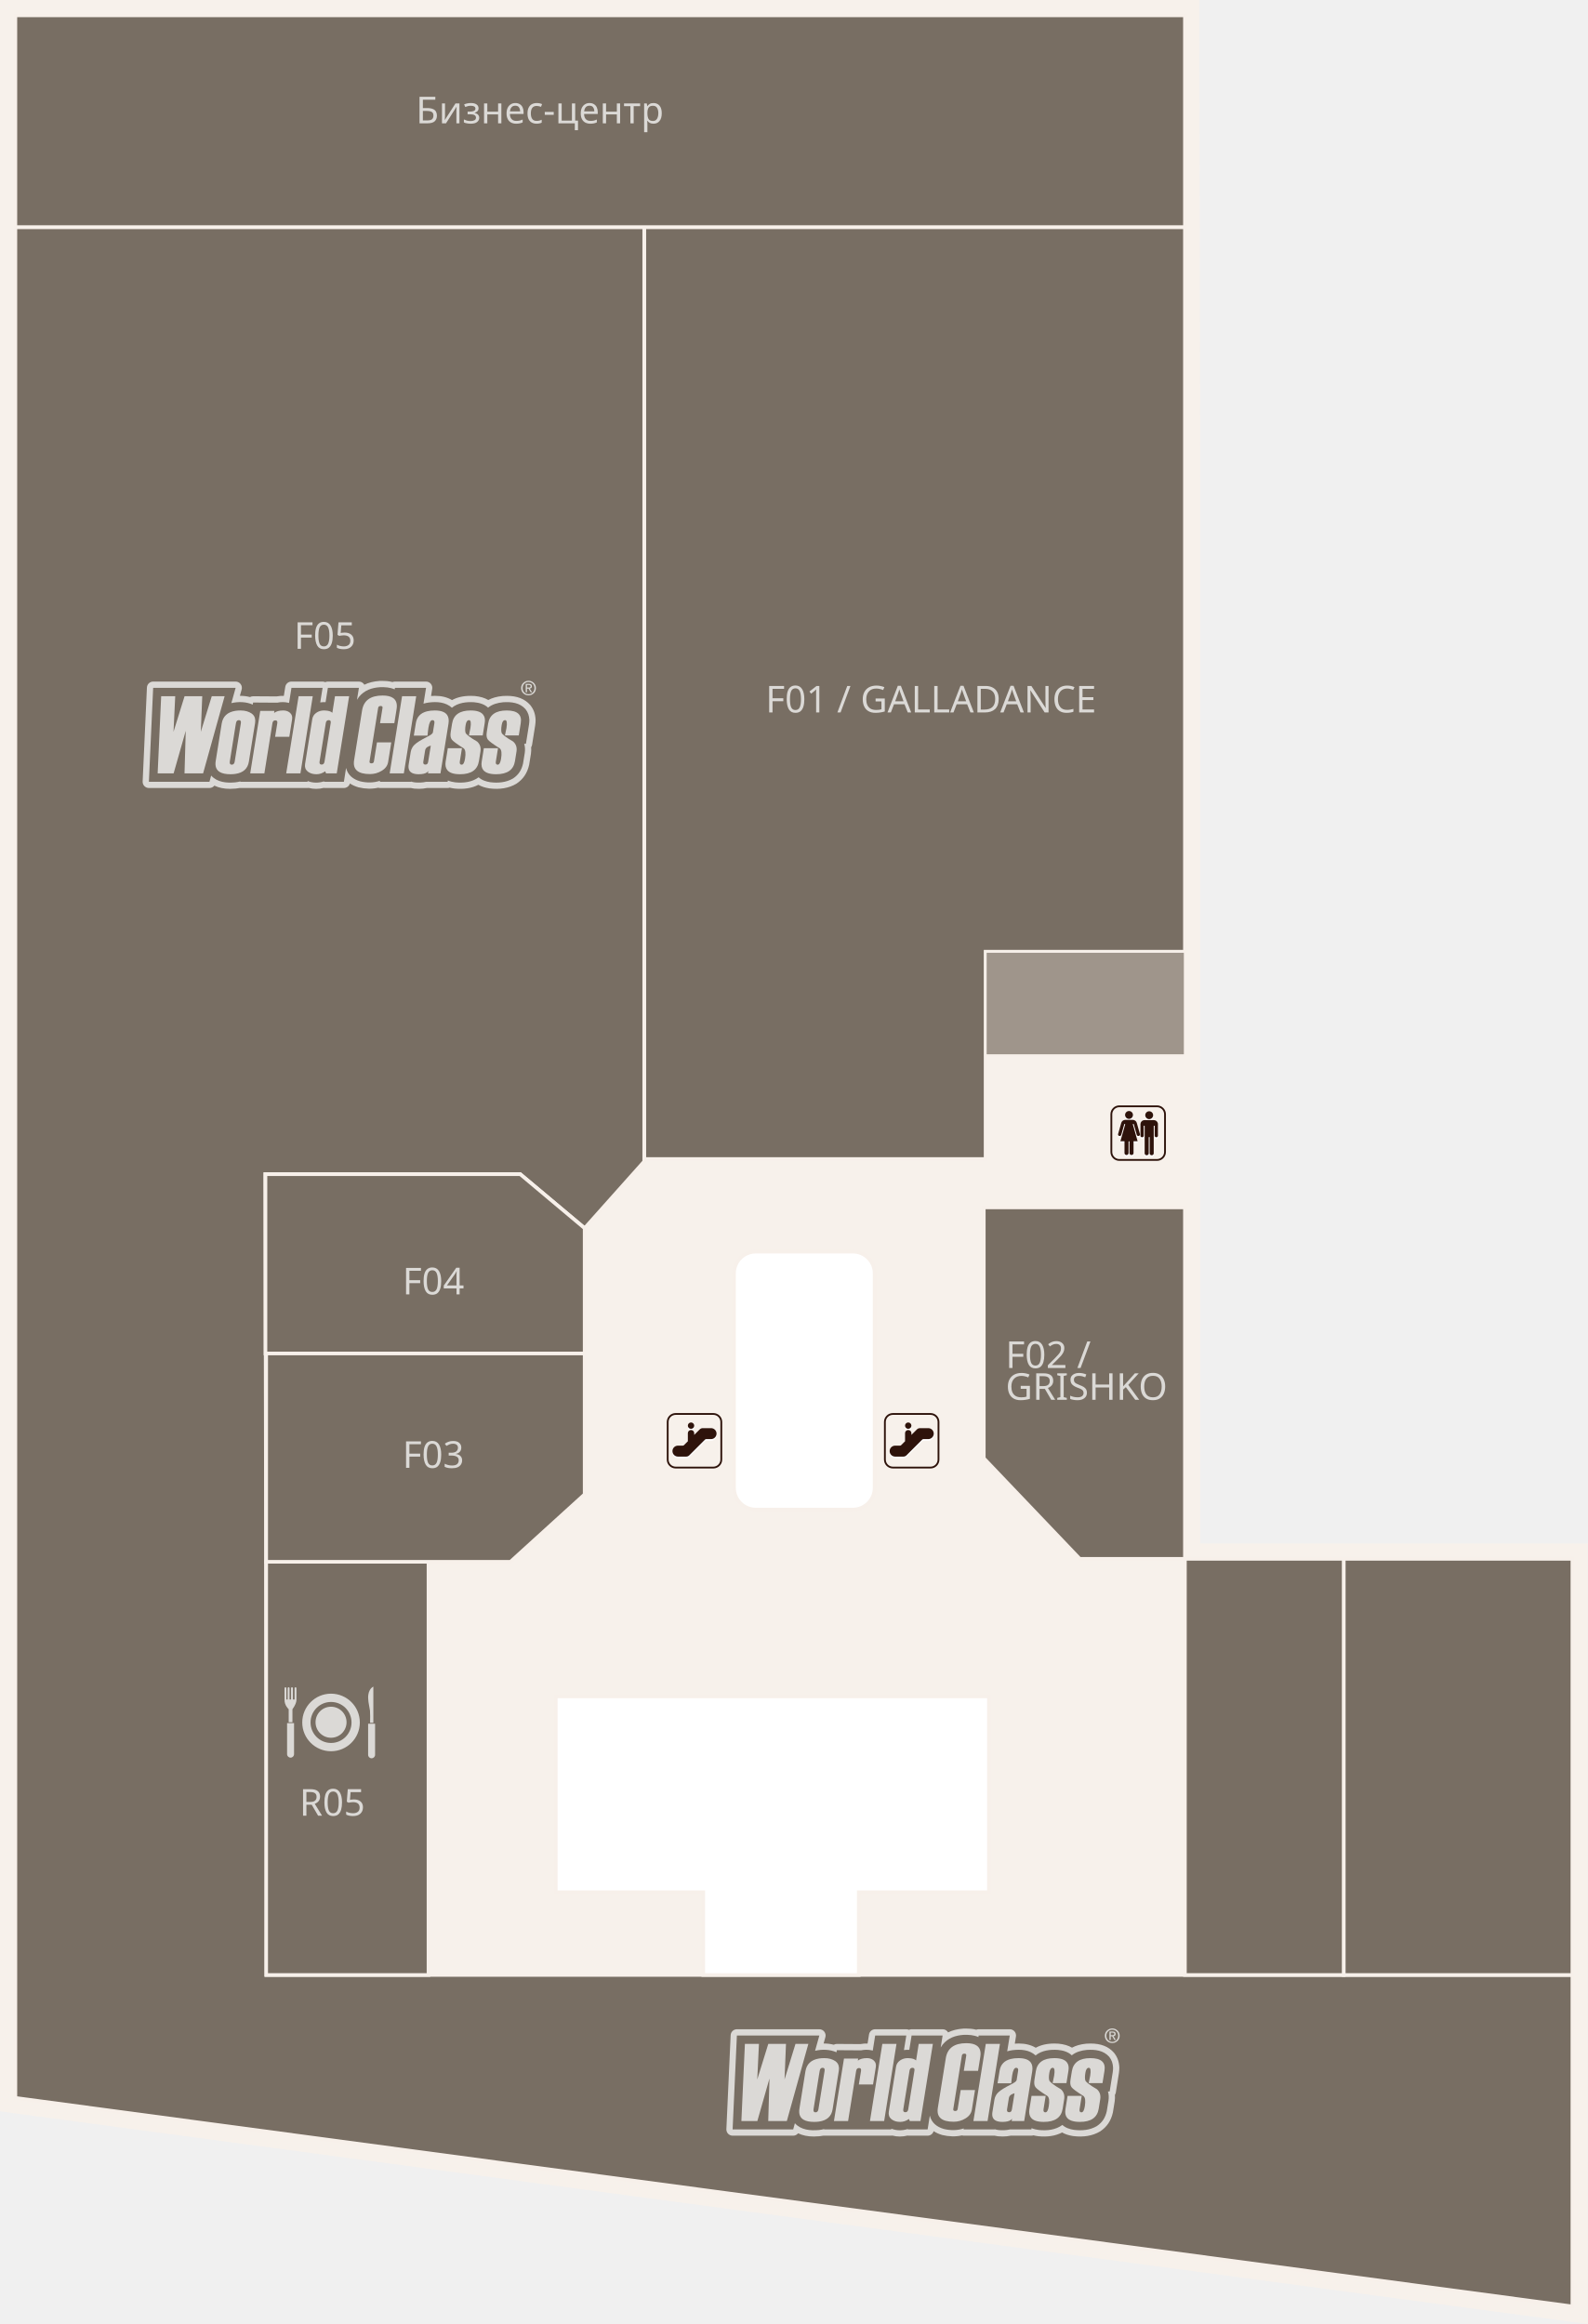
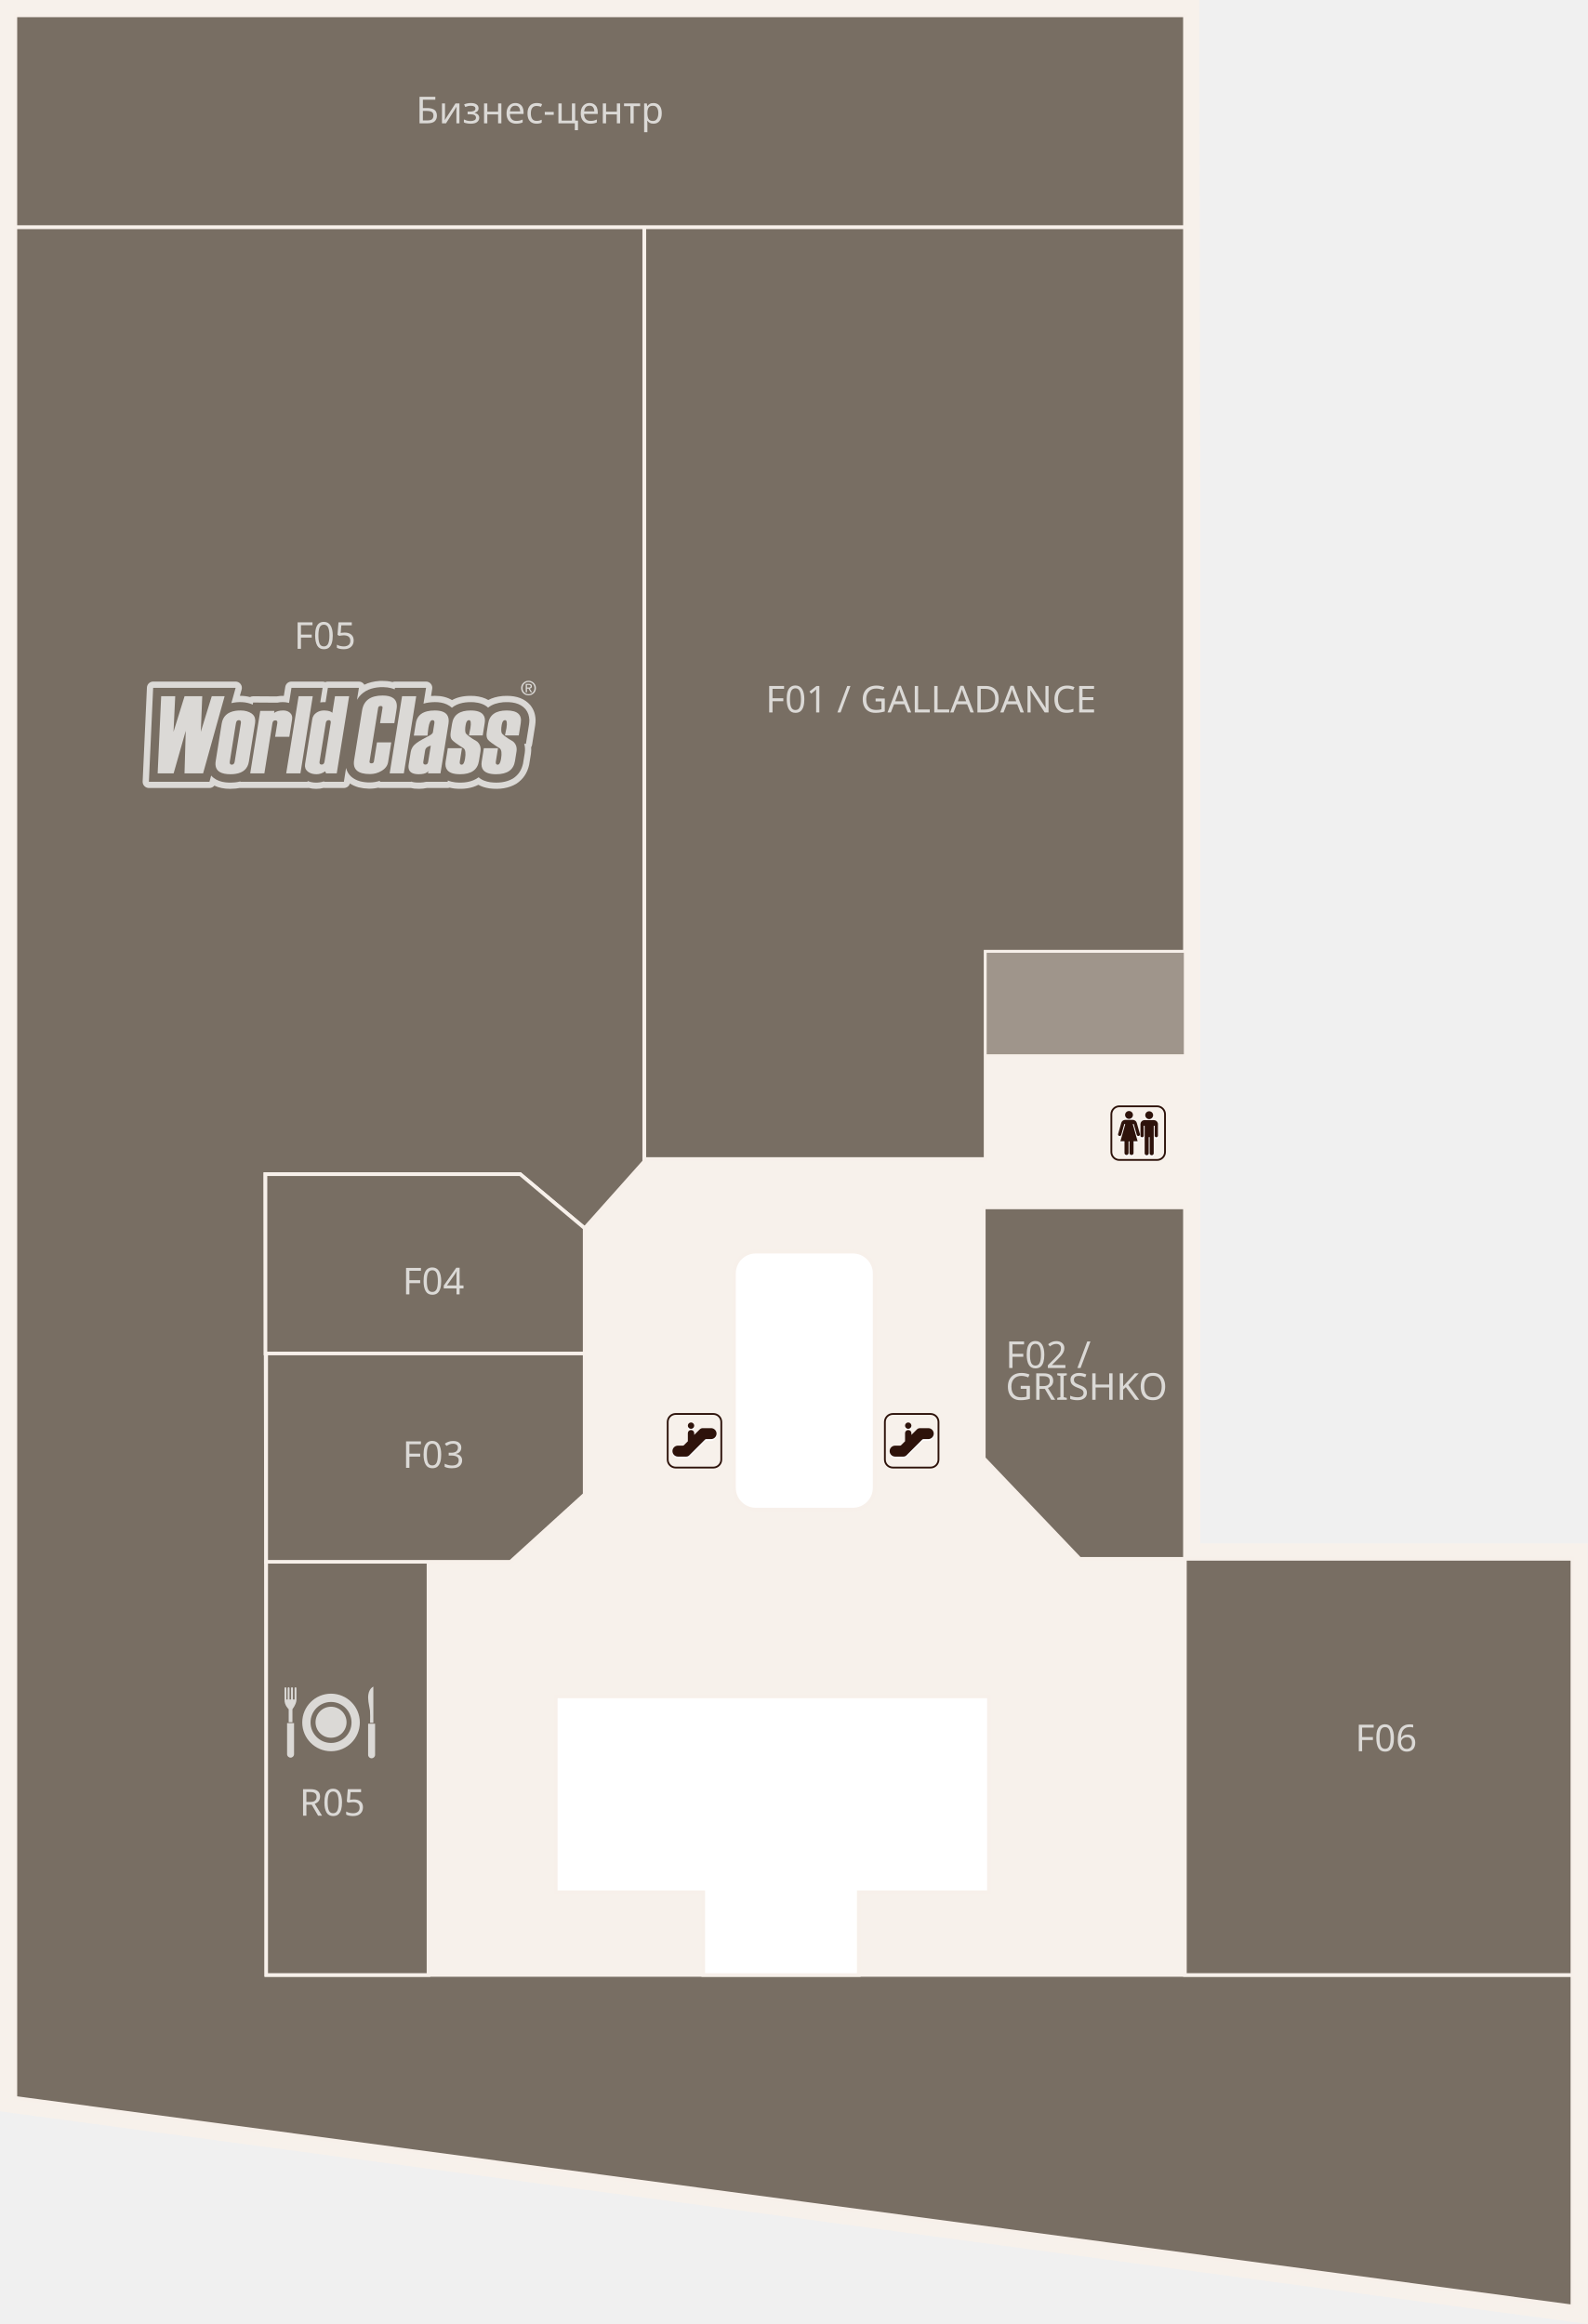
<svg xmlns="http://www.w3.org/2000/svg" xmlns:xlink="http://www.w3.org/1999/xlink" version="1.1" id="Слой_1" x="0px" y="0px" width="326.642px" height="478.176px" viewBox="0 0 326.642 478.176" enable-background="new 0 0 326.642 478.176" xml:space="preserve">
  <symbol id="Новый_символ_15" viewBox="-15.315 -15.314 30.629 30.628">
    <g>
      <path fill="#FFFFFF" d="M10.333,5.507c-0.424,0.461-1.047,0.75-1.741,0.75H3.562c-0.695,0-1.319-0.289-1.741-0.75    C1.466,5.126,1.25,4.612,1.25,4.089V-2.36c0-0.471,0.407-0.854,0.904-0.854c0.476,0,0.903,0.364,0.903,0.854v5.305    c0,0.135,0.116,0.244,0.259,0.244c0.137,0,0.259-0.103,0.259-0.244v-15.031c0-0.586,0.504-1.063,1.121-1.063    c0.591,0,1.123,0.453,1.123,1.063v8.78c0,0.135,0.116,0.245,0.258,0.245c0.143,0,0.259-0.11,0.259-0.245v-8.78    c0-0.609,0.53-1.063,1.122-1.063c0.617,0,1.122,0.476,1.122,1.063V2.944c0,0.141,0.123,0.244,0.259,0.244    c0.143,0,0.257-0.109,0.257-0.244V-2.36c0-0.49,0.428-0.854,0.905-0.854c0.496,0,0.903,0.384,0.903,0.854v6.449    C10.904,4.612,10.687,5.126,10.333,5.507z M6.077,6.802c1.201,0,2.174,0.973,2.174,2.174c0,1.2-0.974,2.173-2.174,2.173    s-2.173-0.973-2.173-2.173C3.903,7.774,4.876,6.802,6.077,6.802z" />
      <path fill="#2E130B" d="M10.333,6.429C9.91,6.888,9.287,7.177,8.593,7.177H3.562c-0.695,0-1.319-0.289-1.741-0.748    C1.466,6.046,1.25,5.533,1.25,5.01v-6.45c0-0.469,0.407-0.854,0.904-0.854c0.476,0,0.903,0.364,0.903,0.854v5.306    c0,0.136,0.116,0.244,0.259,0.244c0.137,0,0.259-0.103,0.259-0.244v-15.032c0-0.584,0.504-1.063,1.121-1.063    c0.591,0,1.123,0.453,1.123,1.063v8.781c0,0.135,0.116,0.244,0.258,0.244c0.143,0,0.259-0.109,0.259-0.244v-8.781    c0-0.609,0.53-1.063,1.122-1.063c0.617,0,1.122,0.478,1.122,1.063V3.865c0,0.142,0.123,0.244,0.259,0.244    c0.143,0,0.257-0.108,0.257-0.244V-1.44c0-0.49,0.428-0.854,0.905-0.854c0.496,0,0.903,0.386,0.903,0.854v6.45    C10.904,5.533,10.687,6.046,10.333,6.429z M6.077,7.723c1.201,0,2.174,0.974,2.174,2.173c0,1.201-0.974,2.174-2.174,2.174    s-2.173-0.973-2.173-2.174C3.903,8.696,4.876,7.723,6.077,7.723z" />
    </g>
    <path fill="none" stroke="#2E130B" stroke-miterlimit="10" d="M10.413,14.814h-20.827c-2.421,0-4.401-1.981-4.401-4.4v-20.827   c0-2.421,1.981-4.4,4.401-4.4h20.827c2.421,0,4.401,1.979,4.401,4.4v20.827C14.814,12.833,12.834,14.814,10.413,14.814z" />
    <g>
      <g>
        <path fill="#FFFFFF" d="M0.969-1.443c-0.587,2.07-1.18,4.14-1.759,6.213c-0.276,0.973-1.205,1.615-2.222,1.62h-4.104     c-1.016-0.005-1.945-0.647-2.221-1.62c-0.58-2.073-1.173-4.142-1.759-6.213c-0.129-0.454,0.159-0.924,0.639-1.047     c0.461-0.116,0.972,0.133,1.105,0.603l1.664,5.876c0.038,0.131,0.18,0.208,0.318,0.172c0.131-0.032,0.221-0.164,0.182-0.299     l-2.624-9.268h2.245v-6.549c0-0.584,0.505-1.063,1.123-1.063c0.59,0,1.122,0.455,1.122,1.063v6.305     c0,0.135,0.116,0.244,0.259,0.244c0.142,0,0.259-0.109,0.259-0.244v-6.305c0-0.607,0.53-1.063,1.122-1.063     c0.617,0,1.121,0.479,1.121,1.063v6.549h2.247l-2.625,9.268C-2.978,3.996-2.889,4.128-2.757,4.16     c0.138,0.036,0.28-0.041,0.317-0.172l1.664-5.876c0.133-0.47,0.645-0.719,1.105-0.603C0.81-2.367,1.098-1.898,0.969-1.443z      M-5.063,6.935c1.2,0,2.174,0.973,2.174,2.175c0,1.199-0.974,2.172-2.174,2.172s-2.174-0.973-2.174-2.172     C-7.236,7.907-6.263,6.935-5.063,6.935z" />
        <path fill="#2E130B" d="M0.969-0.522c-0.587,2.071-1.18,4.14-1.759,6.212c-0.276,0.974-1.205,1.616-2.222,1.62h-4.104     c-1.016-0.004-1.945-0.647-2.221-1.62c-0.58-2.072-1.173-4.141-1.759-6.212c-0.129-0.454,0.159-0.925,0.639-1.047     c0.461-0.116,0.972,0.134,1.105,0.602l1.664,5.876c0.038,0.131,0.18,0.209,0.318,0.174c0.131-0.033,0.221-0.165,0.182-0.299     l-2.624-9.269h2.245v-6.548c0-0.586,0.505-1.063,1.123-1.063c0.59,0,1.122,0.454,1.122,1.063v6.304     c0,0.136,0.116,0.244,0.259,0.244c0.142,0,0.259-0.108,0.259-0.244v-6.304c0-0.609,0.53-1.063,1.122-1.063     c0.617,0,1.121,0.478,1.121,1.063v6.548h2.247l-2.625,9.269c-0.039,0.134,0.051,0.266,0.183,0.299     c0.138,0.035,0.28-0.043,0.317-0.174l1.664-5.876c0.133-0.468,0.645-0.718,1.105-0.602C0.81-1.447,1.098-0.977,0.969-0.522z      M-5.063,7.856c1.2,0,2.174,0.973,2.174,2.173c0,1.201-0.974,2.175-2.174,2.175s-2.174-0.974-2.174-2.175     C-7.236,8.828-6.263,7.856-5.063,7.856z" />
      </g>
    </g>
  </symbol>
  <symbol id="Новый_символ_2" viewBox="-15.314 -15.314 30.629 30.628">
    <g>
      <path fill="#FFFFFF" d="M-1.917,5.669c0.972,0,1.759,0.788,1.759,1.76c0,0.973-0.787,1.759-1.759,1.759    c-0.971,0-1.758-0.787-1.758-1.759C-3.675,6.457-2.888,5.669-1.917,5.669z M9.16,6.05H4.546C3.9,6.044,3.315,5.78,2.89,5.359    l-3.047-3.047v0.95c0,0.968-0.791,1.759-1.759,1.759c-0.968,0-1.758-0.791-1.758-1.759v-4.468l-2.167-2.168    C-5.997-3.526-6.21-3.62-6.446-3.62h-2.712c-1.665,0-3.027-1.364-3.027-3.028c0-1.666,1.362-3.028,3.027-3.028h4.611    c0.648,0.007,1.232,0.27,1.657,0.691l8.733,8.733C5.998-0.1,6.212-0.004,6.447-0.004H9.16c1.663,0,3.027,1.363,3.027,3.027    C12.187,4.688,10.823,6.05,9.16,6.05z" />
      <path fill="#2E130B" d="M-1.917,6.591c0.972,0,1.759,0.787,1.759,1.759c0,0.971-0.787,1.758-1.759,1.758    c-0.971,0-1.758-0.787-1.758-1.758C-3.675,7.378-2.888,6.591-1.917,6.591z M9.16,6.972H4.546C3.9,6.965,3.315,6.702,2.89,6.279    l-3.047-3.047v0.951c0,0.968-0.791,1.76-1.759,1.76c-0.968,0-1.758-0.792-1.758-1.76v-4.469l-2.167-2.167    C-5.997-2.606-6.21-2.699-6.446-2.699h-2.712c-1.665,0-3.027-1.363-3.027-3.029c0-1.666,1.362-3.027,3.027-3.027h4.611    c0.648,0.006,1.232,0.27,1.657,0.691l8.733,8.732c0.155,0.152,0.369,0.246,0.604,0.246H9.16c1.663,0,3.027,1.364,3.027,3.028    C12.187,5.608,10.823,6.972,9.16,6.972z" />
    </g>
    <path fill="none" stroke="#2E130B" stroke-miterlimit="10" d="M10.414,14.814h-20.827c-2.421,0-4.401-1.981-4.401-4.4v-20.827   c0-2.421,1.981-4.401,4.401-4.401h20.827c2.421,0,4.401,1.98,4.401,4.401v20.827C14.815,12.834,12.835,14.814,10.414,14.814z" />
  </symbol>
  <g>
    <polygon fill="#F7F1EB" stroke="#F7F1EB" stroke-width="6.328" stroke-miterlimit="10" points="243.571,3.164 3.164,3.164    3.164,431.656 323.479,474.56 323.479,320.738 243.767,320.738 243.767,101.639  " />
    <polygon role="room" data-num="F01" fill="#786E63" stroke="#F7F0EA" stroke-width="0.744" stroke-miterlimit="10" points="243.767,46.726 132.533,46.726    132.533,238.474 202.758,238.474 202.758,195.815 243.767,195.815  " />
    <polygon role="room" data-num="F02" fill="#786E63" stroke="#F7F0EA" stroke-width="0.744" stroke-miterlimit="10" points="243.767,320.738 222.129,320.738    202.388,300.046 202.388,248.438 243.767,248.438  " />
    <g>
      <use xlink:href="#Новый_символ_2" width="30.629" height="30.628" x="-15.314" y="-15.314" transform="matrix(0.3722 0 0 -0.3722 187.5571 296.4441)" overflow="visible" />
      <use xlink:href="#Новый_символ_2" width="30.629" height="30.628" x="-15.314" y="-15.314" transform="matrix(0.3722 0 0 -0.3722 142.8741 296.4441)" overflow="visible" />
    </g>
    <polygon role="room" data-num="F05" fill="#786E63" stroke="#F7F0EA" stroke-width="0.744" stroke-miterlimit="10" points="269.68,406.363 144.677,406.363    144.677,406.363 54.83,406.363 54.845,380.635 54.845,380.635 54.582,241.593 107.022,241.593 120.278,252.716 132.533,238.983    132.533,46.726 3.164,46.726 3.164,431.656 144.677,450.611 144.677,450.611 269.68,467.354 323.479,474.56 323.479,406.363  " />
-     <rect x="276.423" y="320.738" fill="#786E63" stroke="#F7F0EA" stroke-width="0.744" stroke-miterlimit="10" width="47.055" height="85.625" />
-     <rect x="243.767" y="320.738" fill="#786E63" stroke="#F7F0EA" stroke-width="0.744" stroke-miterlimit="10" width="32.657" height="85.625" />
+     <rect x="243.767" y="320.738" fill="#786E63" stroke="#F7F0EA" stroke-width="0.744" stroke-miterlimit="10" width="79.712" height="85.625" />
    <rect role="room" data-num="R05" x="54.761" y="321.343" fill="#786E63" stroke="#F7F0EA" stroke-width="0.744" stroke-miterlimit="10" width="33.389" height="85.021" />
    <polygon fill="#786E63" stroke="#F7F0EA" stroke-width="0.744" stroke-miterlimit="10" points="54.614,241.593 107.022,241.593    120.278,252.716 120.278,278.49 54.614,278.49  " />
    <polygon role="room" data-num="F03" fill="#786E63" stroke="#F7F0EA" stroke-width="0.744" stroke-miterlimit="10" points="54.761,278.49 120.278,278.49    120.278,307.475 105.018,321.343 54.761,321.343  " />
    <polygon fill="#786E63" stroke="#F7F0EA" stroke-width="0.744" stroke-miterlimit="10" points="243.767,46.726 243.767,3.177    243.571,3.164 3.164,3.164 3.164,46.726 86.592,46.726  " />
    <rect x="3.164" y="157.679" fill="#9F958B" stroke="#F7F0EA" stroke-width="0.372" stroke-miterlimit="22.926" width="0" height="24.636" />
    <rect x="202.758" y="195.815" fill="#9F958B" stroke="#F7F0EA" stroke-width="0.442" stroke-miterlimit="22.926" width="41.008" height="21.33" />
    <use xlink:href="#Новый_символ_15" width="30.629" height="30.628" x="-15.315" y="-15.314" transform="matrix(0.3726 0 0 -0.3726 234.1525 233.1458)" overflow="visible" />
    <path fill="#FFFFFF" stroke="#F7F0EA" stroke-width="0.744" stroke-miterlimit="10" d="M175.466,310.602H155.47   c-2.457,0-4.467-2.01-4.467-4.467v-44.133c0-2.457,2.01-4.467,4.467-4.467h19.996c2.457,0,4.467,2.01,4.467,4.467v44.133   C179.933,308.592,177.923,310.602,175.466,310.602z" />
    <polygon fill="#FFFFFF" stroke="#F7F0EA" stroke-width="0.744" stroke-miterlimit="10" points="114.334,349.039 114.334,389.338    144.677,389.338 144.677,406.363 176.669,406.363 176.669,389.338 203.443,389.338 203.443,349.039  " />
    <g>
      <text transform="matrix(1 0 0 1 206.8763 281.4727)">
        <tspan x="0" y="0" fill="#DBD9D6" font-family="'MinionPro-Bold'" font-size="7.638">F02 /</tspan>
        <tspan x="0" y="6.547" fill="#DBD9D6" font-family="'MinionPro-Bold'" font-size="7.638">GRISHKO</tspan>
      </text>
      <text transform="matrix(1 0 0 1 157.5052 146.5919)" fill="#DBD9D6" font-family="'MinionPro-Bold'" font-size="7.638">F01 / GALLADANCE</text>
      <text transform="matrix(1 0 0 1 82.8021 266.3291)" fill="#DBD9D6" font-family="'MinionPro-Bold'" font-size="7.638">F04</text>
+       <text transform="matrix(1 0 0 1 278.8021 360.3291)" fill="#DBD9D6" font-family="'MinionPro-Bold'" font-size="7.638">F06</text>
      <text transform="matrix(1 0 0 1 82.8021 302.0196)" fill="#DBD9D6" font-family="'MinionPro-Bold'" font-size="7.638">F03</text>
      <text transform="matrix(1 0 0 1 85.5736 25.3731)" fill="#DBD9D6" font-family="'MinionPro-Bold'" font-size="7.638">Бизнес-центр</text>
      <text transform="matrix(1 0 0 1 60.4916 133.4996)" fill="#DBD9D6" font-family="'MinionPro-Bold'" font-size="7.638">F05</text>
      <text transform="matrix(1 0 0 1 61.6122 373.584)" fill="#DBD9D6" font-family="'MinionPro-Bold'" font-size="7.638">R05</text>
    </g>
    <g>
      <path fill="#DBD9D6" d="M68.102,348.483c-3.269,0-5.922,2.649-5.922,5.922c0,3.273,2.653,5.922,5.922,5.922    c3.27,0,5.922-2.649,5.922-5.922C74.025,351.132,71.372,348.483,68.102,348.483z M68.102,358.624    c-2.331,0-4.215-1.896-4.215-4.215c0-2.331,1.884-4.223,4.215-4.223c2.335,0,4.215,1.892,4.215,4.223    C72.317,356.728,70.438,358.624,68.102,358.624z" />
      <path fill="#DBD9D6" d="M68.102,351.167c-1.77,0-3.187,1.429-3.187,3.191c0,1.762,1.417,3.194,3.187,3.194    c1.759,0,3.191-1.432,3.191-3.194C71.293,352.596,69.861,351.167,68.102,351.167z" />
      <g>
        <path fill="#DBD9D6" d="M60.987,347.357c0-0.107-0.087-0.192-0.188-0.192c-0.114,0-0.196,0.086-0.196,0.192v2.323h-0.346v-2.323     c0-0.107-0.087-0.192-0.192-0.192c-0.103,0-0.189,0.086-0.189,0.192v2.323h-0.31v-2.323c0-0.107-0.086-0.192-0.192-0.192     c-0.11,0-0.197,0.086-0.197,0.192v2.323h-0.262v-2.323c0-0.107-0.078-0.192-0.193-0.192c-0.101,0-0.184,0.086-0.184,0.192v2.323     c-0.078,1.165,0.852,2.005,0.852,2.005v2.672h0.773v-2.672c0.636-0.876,0.781-1.46,0.812-1.762     c0.004-0.023,0.012-0.028,0.012-0.039V347.357z" />
        <g>
          <path fill="#DBD9D6" d="M59.06,360.932c0,0.4,0.326,0.714,0.723,0.714c0.384,0,0.71-0.314,0.71-0.714v-6.389H59.06V360.932z" />
        </g>
      </g>
      <g>
        <path fill="#DBD9D6" d="M75.755,349.625c0,0.604,0.297,1.774,0.361,2.358c0.051,0.53,0.039,1.704,0.019,2.496h0.671v-7.452     C75.503,347.721,75.755,349.625,75.755,349.625z" />
        <g>
          <path fill="#DBD9D6" d="M75.732,361.069c0,0.389,0.318,0.71,0.71,0.71c0.397,0,0.722-0.321,0.722-0.71v-6.4h-1.432V361.069z" />
        </g>
      </g>
    </g>
    <g>
      <path fill="#DBD9D6" d="M110.184,148.073c-0.06-1.178-0.387-2.089-1.061-2.955c-0.017-0.021-0.034-0.042-0.052-0.063    c-1.118-1.263-2.689-1.878-4.802-1.878c-0.273,0-0.554,0.01-0.858,0.029c-0.015,0.001-0.029,0.002-0.044,0.004    c-1.144,0.113-2.107,0.384-2.916,0.821c-0.748-0.444-1.663-0.714-2.767-0.821c-0.011-0.001-0.022-0.002-0.034-0.003    c-0.284-0.02-0.566-0.03-0.839-0.03c-1.503,0-2.782,0.293-3.818,0.872c-0.969-0.583-2.14-0.877-3.495-0.877    c-0.265,0-0.537,0.011-0.82,0.032l0.239-1.476c0.06-0.372-0.046-0.752-0.29-1.039c-0.244-0.287-0.602-0.452-0.979-0.452h-6.406    c-0.173,0-0.338,0.034-0.49,0.097c-0.81-0.206-1.569-0.237-2.127-0.237c-0.17,0-0.34,0.003-0.511,0.008    c-0.017,0.001-0.033,0.001-0.05,0.003c-1.201,0.085-2.226,0.338-3.111,0.778c-0.04-0.069-0.086-0.136-0.138-0.197    c-0.244-0.287-0.602-0.452-0.979-0.452h-6.384c-0.193,0-0.378,0.043-0.544,0.121c-0.168-0.078-0.354-0.121-0.544-0.121h-6.406    c-0.632,0-1.17,0.46-1.27,1.084l-0.295,1.857c-0.488-0.018-0.987,0.021-1.48,0.113l-4.836-0.032    c-0.234,0.003-0.448,0.058-0.638,0.164c-0.663-0.172-1.361-0.257-2.09-0.251l0.364-1.303c0.108-0.387,0.029-0.803-0.214-1.123    c-0.243-0.32-0.622-0.509-1.024-0.509H31.509c-0.687,0-1.253,0.541-1.284,1.227l-0.879,19.328    c-0.016,0.351,0.112,0.693,0.355,0.947c0.243,0.254,0.578,0.397,0.929,0.397h12.461c0.403,0,0.771-0.187,1.009-0.489    c0.906,0.44,1.988,0.662,3.234,0.662c0.369,0,0.764-0.019,1.173-0.058c0.01-0.001,0.02-0.002,0.03-0.003    c0.235-0.028,0.499-0.063,0.781-0.119c0.045,0.005,0.09,0.007,0.135,0.007h13.812c0.079,0,0.156-0.007,0.231-0.021    c0.498,0.13,1.014,0.196,1.541,0.196c0.528,0,1.055-0.066,1.572-0.198c0.079,0.015,0.159,0.022,0.239,0.022h3.901    c0.58,0,1.081-0.387,1.236-0.933c0.5,0.332,1.078,0.596,1.725,0.783c0.017,0.005,0.035,0.01,0.052,0.014    c1.374,0.335,2.755,0.364,4.02,0.084c0.116,0.034,0.238,0.052,0.361,0.052h6.395c0.213,0.049,0.417,0.082,0.606,0.112l0.027,0.004    c0.031,0.005,0.063,0.009,0.094,0.012c0.329,0.028,0.631,0.041,0.921,0.041c0.583,0,1.122-0.055,1.64-0.169h4.26    c0.148,0,0.292-0.025,0.426-0.072c0.312,0.079,0.642,0.14,1,0.184c0.01,0.001,0.02,0.002,0.029,0.003    c1.893,0.188,3.536-0.075,4.872-0.775c0.614,0.354,1.352,0.596,2.232,0.733c0.011,0.002,0.022,0.003,0.033,0.005    c2.126,0.275,4.006-0.044,5.52-0.936c0.02-0.012,0.039-0.024,0.058-0.037c1.371-0.91,2.221-2.175,2.599-3.868    c0.006-0.025,0.01-0.05,0.014-0.075l0.352-2.176c0.002-0.011,0.003-0.021,0.005-0.032c0.065-0.48,0.081-0.925,0.047-1.352    c0.095-0.147,0.162-0.315,0.191-0.497l0.637-4c0.001-0.007,0.002-0.014,0.003-0.02c0.054-0.377,0.079-0.721,0.079-1.083    C110.186,148.117,110.185,148.095,110.184,148.073z M108.834,149.04l-0.637,4h-0.352c0.187,0.637,0.198,1.231,0.11,1.879    l-0.352,2.176c-0.297,1.33-0.912,2.319-2.055,3.077c-1.418,0.835-3.088,0.978-4.703,0.769c-0.846-0.132-1.736-0.406-2.374-1.011    c-1.385,1.022-3.143,1.209-4.802,1.044c-0.539-0.066-1.033-0.176-1.538-0.385l-0.044,0.264h-4.406    c-0.769,0.187-1.527,0.198-2.308,0.132c-0.275-0.044-0.56-0.088-0.824-0.176v0.044h-6.406l0.033-0.209    c-1.329,0.451-2.758,0.44-4.11,0.11c-1.406-0.407-2.516-1.263-2.868-2.747l-0.451,2.846h-3.901l-0.264-0.066    c-1.077,0.34-2.242,0.33-3.296-0.088l-0.022,0.154h-6.406h-1h-6.406l0.011-0.077c-0.352,0.099-0.703,0.154-1.077,0.198    c-1.758,0.165-3.692,0-4.945-1.395l-0.352,1.275H30.63l0.879-19.328h16.966l-0.879,3.143c1.461-0.33,3.022-0.297,4.406,0.308    l0.066-0.429l4.967,0.033c0.736-0.154,1.516-0.165,2.264,0.011l0.165,0.044l0.495-3.11h6.406l-0.483,3    c0.362-0.055,0.725-0.066,1.099-0.055l0.472-2.945h6.384l-0.396,2.461c0.132-0.22,0.264-0.417,0.418-0.615    c1.132-1.352,2.582-1.857,4.297-1.978c1.044-0.033,2.077,0.022,3.044,0.451l0.044-0.319h6.406l-0.527,3.253    c0.362-0.11,0.714-0.176,1.077-0.231c1.681-0.209,3.451-0.11,4.769,1.077c1.242-1.044,3.033-1.242,4.593-1.132    c1.022,0.099,2.077,0.373,2.846,1.11c0.879-0.714,1.978-1,3.088-1.11c1.703-0.11,3.428,0.077,4.615,1.417    c0.538,0.692,0.747,1.363,0.791,2.231C108.9,148.446,108.878,148.732,108.834,149.04z" />
      <g>
        <path fill="#DBD9D6" d="M56.596,151.6h2.901h0.022l0.571-3.593c0.088-0.549-0.044-0.989-0.407-1.319     c-0.066-0.055-0.121-0.11-0.187-0.154c-0.33-0.231-0.747-0.352-1.231-0.352c-0.813,0-1.439,0.176-1.879,0.516l0.066-0.428h-2.912     l-1.549,9.637l-0.516,3.219h0.516h2.396l1.659-10.34c0.066-0.374,0.264-0.571,0.593-0.571c0.341,0,0.472,0.198,0.407,0.593     L56.596,151.6z" />
        <path fill="#DBD9D6" d="M109.307,141.534c0.077-0.077,0.121-0.187,0.121-0.33c0-0.176-0.055-0.297-0.154-0.374     c-0.099-0.077-0.253-0.121-0.461-0.121h-0.077h-0.582v1.736h0.264v-0.758h0.308l0.011,0.022l0.439,0.736h0.297l-0.494-0.769     C109.12,141.666,109.219,141.611,109.307,141.534z M108.417,141.469v-0.538h0.319h0.044c0.11,0,0.198,0.022,0.253,0.055     c0.077,0.033,0.121,0.11,0.121,0.198c0,0.121-0.044,0.209-0.132,0.242c-0.055,0.033-0.154,0.044-0.286,0.044H108.417z" />
        <path fill="#DBD9D6" d="M109.801,140.502c-0.297-0.286-0.648-0.429-1.066-0.429c-0.418,0-0.78,0.143-1.077,0.429     c-0.297,0.286-0.451,0.648-0.451,1.066c0,0.44,0.154,0.791,0.451,1.088c0.297,0.275,0.648,0.418,1.077,0.418     c0.417,0,0.78-0.143,1.077-0.429c0.297-0.286,0.439-0.637,0.439-1.077C110.252,141.15,110.098,140.798,109.801,140.502z      M109.603,142.468c-0.231,0.242-0.527,0.363-0.868,0.363c-0.352,0-0.637-0.121-0.868-0.363c-0.242-0.242-0.352-0.538-0.352-0.901     c0-0.352,0.11-0.648,0.352-0.879c0.231-0.242,0.516-0.363,0.868-0.363c0.341,0,0.626,0.121,0.868,0.363     c0.231,0.242,0.352,0.527,0.352,0.879C109.955,141.93,109.834,142.227,109.603,142.468z" />
        <polygon fill="#DBD9D6" points="46.212,143.249 45.267,143.249 43.564,143.249 41.311,150.578 41.608,143.249 37.971,143.249      35.696,150.578 36.048,143.249 33.158,143.249 32.432,159.127 35.718,159.127 38.212,150.369 37.959,159.127 41.783,159.127      45.267,146.622    " />
        <path fill="#DBD9D6" d="M52.475,148.787c0.121-0.78-0.044-1.373-0.484-1.791c-0.066-0.066-0.143-0.132-0.22-0.187     c-0.615-0.417-1.362-0.626-2.264-0.626c-0.396,0-0.758,0.022-1.099,0.077c-1.626,0.264-2.56,1.143-2.802,2.637l-0.341,2.132     l-0.89,5.56c-0.176,1.088,0.121,1.857,0.89,2.286c0.505,0.286,1.22,0.428,2.143,0.428c0.363,0,0.692-0.022,1-0.066     c1.626-0.231,2.56-1.077,2.791-2.527l0.791-4.934L52.475,148.787z M49.552,148.809l-1.143,7.099l-0.121,0.769     c-0.066,0.44-0.275,0.659-0.604,0.659c-0.341,0-0.472-0.22-0.406-0.659l1.132-7.098l0.132-0.769     c0.066-0.429,0.264-0.637,0.604-0.637C49.486,148.171,49.618,148.38,49.552,148.809z" />
        <polygon fill="#DBD9D6" points="64.343,143.249 63.54,143.249 61.431,143.249 59.497,155.281 58.881,159.127 59.497,159.127      61.804,159.127 63.54,148.259    " />
        <path fill="#DBD9D6" d="M92.264,148.897c0.121-0.758,0.022-1.363-0.286-1.802c-0.428-0.604-1.275-0.912-2.538-0.912     c-0.593,0-1.132,0.055-1.593,0.176c-1.33,0.33-2.088,1.143-2.297,2.428l-0.418,2.571h2.714h0.099     c0.033-0.187,0.066-0.462,0.088-0.824c0.044-0.363,0.077-0.637,0.11-0.824c0.165-1.022,0.429-1.538,0.813-1.538     c0.341,0,0.473,0.209,0.407,0.637l-0.308,1.901c-0.033,0.22-0.418,0.516-1.154,0.89c-0.022,0.011-0.033,0.011-0.055,0.022     c-1.242,0.626-2.088,1.154-2.538,1.582c-0.187,0.176-0.352,0.374-0.473,0.582c-0.176,0.286-0.286,0.593-0.34,0.923l-0.418,2.582     c-0.143,0.89,0.11,1.484,0.758,1.78c0.33,0.154,0.769,0.231,1.308,0.231c0.78,0,1.352-0.132,1.703-0.385     c0.11-0.088,0.209-0.176,0.275-0.286l-0.077,0.494h2.571l1.363-8.45L92.264,148.897z M88.088,156.72     c-0.033,0.231-0.11,0.396-0.242,0.495c-0.088,0.066-0.198,0.099-0.33,0.099c-0.352,0-0.494-0.198-0.429-0.594l0.374-2.329     c0.044-0.253,0.165-0.462,0.385-0.637c0.187-0.143,0.451-0.253,0.78-0.341L88.088,156.72z" />
        <path fill="#DBD9D6" d="M98.154,152.578c-1.484-0.857-2.275-1.472-2.384-1.824c-0.099-0.352-0.099-0.879,0.022-1.571     c0.099-0.67,0.341-1.011,0.703-1.011c0.363,0,0.45,0.538,0.286,1.604l-0.319,1.549h2.846l0.099-0.626l0.308-1.912     c0.121-0.736,0.022-1.308-0.308-1.725c-0.44-0.582-1.297-0.879-2.582-0.879c-2.263,0-3.538,0.901-3.824,2.714l-0.275,1.725     c-0.11,0.692-0.044,1.198,0.22,1.549c0.253,0.341,1.077,0.945,2.461,1.813c0.352,0.308,0.44,1.011,0.264,2.099     c-0.132,0.835-0.363,1.253-0.692,1.253c-0.33,0-0.451-0.22-0.384-0.659l0.439-2.725h-2.912l-0.143,0.934l-0.297,1.824     c-0.11,0.703-0.011,1.264,0.297,1.681c0.44,0.615,1.33,0.912,2.67,0.912c2.296,0,3.593-0.901,3.879-2.714l0.308-1.923     C98.978,153.797,98.747,153.105,98.154,152.578z" />
        <path fill="#DBD9D6" d="M68.375,146.655c-0.319-0.286-0.802-0.44-1.484-0.462c-0.077-0.011-0.165-0.011-0.242-0.011     c-0.593,0-1.11,0.154-1.582,0.483c-0.462,0.319-0.736,0.758-0.824,1.297l-0.703,4.384l-0.78,4.857     c-0.099,0.648,0.077,1.154,0.539,1.538c0.077,0.055,0.154,0.121,0.242,0.165c0.428,0.264,0.945,0.396,1.571,0.396     c0.626,0,1.22-0.198,1.78-0.593c0-0.011,0.011-0.011,0.011-0.011l0.176,0.428h2.198l2.549-15.878h-2.912L68.375,146.655z      M68.035,148.743l-1.143,7.153l-0.132,0.824c-0.066,0.396-0.264,0.594-0.593,0.594c-0.34,0-0.483-0.198-0.428-0.594l1.154-7.142     l0.132-0.813c0.055-0.396,0.264-0.593,0.604-0.593C67.958,148.171,68.1,148.358,68.035,148.743z" />
        <path fill="#DBD9D6" d="M104.241,146.183c-2.264,0-3.538,0.901-3.824,2.714l-0.275,1.725c-0.11,0.692-0.044,1.198,0.22,1.549     c0.253,0.341,1.077,0.945,2.461,1.813c0.352,0.308,0.44,1.011,0.264,2.099c-0.132,0.835-0.363,1.253-0.692,1.253     s-0.451-0.22-0.385-0.659l0.439-2.725h-2.912l-0.132,0.835l-0.308,1.923c-0.11,0.714-0.011,1.285,0.308,1.703     c0.45,0.594,1.34,0.89,2.659,0.89c2.297,0,3.593-0.901,3.879-2.714l0.308-1.923c0.143-0.868-0.088-1.56-0.681-2.088     c-1.483-0.857-2.275-1.472-2.384-1.824c-0.099-0.352-0.099-0.879,0.022-1.571c0.099-0.67,0.341-1.011,0.703-1.011     c0.363,0,0.451,0.538,0.286,1.604l-0.319,1.549h2.846l0.407-2.538C107.417,147.051,106.45,146.183,104.241,146.183z" />
        <polygon fill="#DBD9D6" points="85.627,143.249 84.836,143.249 82.715,143.249 80.902,154.523 80.166,159.127 80.902,159.127      83.078,159.127 84.836,148.182    " />
        <path fill="#DBD9D6" d="M77.55,152.754l-0.626,3.912c-0.044,0.264-0.209,0.396-0.494,0.396c-0.308,0-0.451-0.132-0.407-0.396     l1.769-11.01c0.044-0.264,0.22-0.395,0.527-0.395c0.286,0,0.418,0.132,0.374,0.395l-0.505,3.143h2.714h0.22l0.462-2.879     c0.176-1.055-0.055-1.813-0.681-2.274c-0.484-0.363-1.22-0.539-2.198-0.539c-2.484,0-3.89,1.022-4.22,3.088l-1.637,10.219     c-0.308,1.912,0.78,2.857,3.264,2.857c0.857,0,1.67-0.22,2.417-0.681c0.758-0.451,1.198-1.055,1.319-1.813l0.648-4.022H77.55z" />
      </g>
    </g>
-     <g>
-       <path fill="#DBD9D6" d="M230.272,425.363c-0.06-1.177-0.387-2.089-1.061-2.955c-0.017-0.021-0.034-0.042-0.052-0.063    c-1.118-1.263-2.689-1.878-4.802-1.878c-0.273,0-0.554,0.01-0.858,0.029c-0.015,0.001-0.029,0.002-0.044,0.004    c-1.144,0.113-2.107,0.384-2.916,0.821c-0.748-0.444-1.663-0.714-2.767-0.821c-0.011-0.001-0.022-0.002-0.034-0.003    c-0.283-0.02-0.566-0.03-0.839-0.03c-1.503,0-2.782,0.293-3.818,0.872c-0.969-0.582-2.14-0.877-3.495-0.877    c-0.265,0-0.536,0.011-0.819,0.032l0.239-1.476c0.06-0.372-0.046-0.752-0.29-1.039c-0.244-0.287-0.602-0.452-0.979-0.452h-6.406    c-0.173,0-0.338,0.034-0.49,0.097c-0.81-0.206-1.569-0.237-2.127-0.237c-0.17,0-0.34,0.003-0.511,0.009    c-0.017,0.001-0.033,0.001-0.05,0.003c-1.201,0.085-2.226,0.338-3.111,0.778c-0.04-0.069-0.086-0.135-0.139-0.197    c-0.244-0.287-0.602-0.452-0.979-0.452h-6.384c-0.193,0-0.378,0.043-0.544,0.121c-0.168-0.079-0.354-0.121-0.544-0.121h-6.406    c-0.632,0-1.17,0.46-1.27,1.084l-0.295,1.857c-0.488-0.018-0.987,0.021-1.48,0.113l-4.837-0.032    c-0.234,0.003-0.448,0.058-0.637,0.164c-0.663-0.172-1.361-0.257-2.091-0.251l0.364-1.303c0.108-0.387,0.029-0.803-0.214-1.123    c-0.243-0.32-0.622-0.509-1.024-0.509h-16.966c-0.687,0-1.253,0.54-1.284,1.227l-0.879,19.328    c-0.016,0.351,0.112,0.693,0.355,0.947c0.243,0.254,0.578,0.397,0.93,0.397h12.461c0.403,0,0.771-0.187,1.01-0.489    c0.906,0.44,1.988,0.662,3.234,0.662c0.37,0,0.764-0.02,1.173-0.058c0.01-0.001,0.02-0.002,0.03-0.003    c0.235-0.028,0.499-0.063,0.781-0.119c0.045,0.005,0.089,0.007,0.135,0.007h13.812c0.078,0,0.156-0.007,0.23-0.021    c0.498,0.131,1.014,0.197,1.541,0.197c0.528,0,1.055-0.067,1.572-0.198c0.079,0.015,0.159,0.022,0.239,0.022h3.901    c0.58,0,1.081-0.387,1.236-0.933c0.5,0.332,1.078,0.596,1.725,0.783c0.017,0.005,0.035,0.01,0.052,0.014    c1.374,0.335,2.755,0.364,4.02,0.084c0.116,0.034,0.238,0.052,0.361,0.052h6.395c0.213,0.049,0.417,0.081,0.606,0.111l0.027,0.004    c0.031,0.005,0.063,0.009,0.094,0.012c0.329,0.028,0.631,0.041,0.922,0.041c0.583,0,1.122-0.055,1.641-0.168h4.26    c0.148,0,0.292-0.025,0.426-0.072c0.312,0.079,0.642,0.14,1,0.184c0.01,0.001,0.02,0.002,0.029,0.003    c1.893,0.188,3.536-0.075,4.872-0.775c0.614,0.354,1.352,0.596,2.232,0.733c0.011,0.002,0.022,0.003,0.033,0.005    c2.126,0.275,4.006-0.044,5.52-0.936c0.02-0.012,0.039-0.024,0.058-0.036c1.371-0.909,2.221-2.175,2.599-3.868    c0.006-0.025,0.01-0.05,0.014-0.075l0.352-2.176c0.002-0.011,0.003-0.021,0.005-0.032c0.065-0.48,0.081-0.925,0.047-1.352    c0.095-0.147,0.162-0.315,0.191-0.497l0.637-4c0.001-0.007,0.002-0.014,0.003-0.02c0.054-0.377,0.079-0.721,0.079-1.083    C230.274,425.406,230.273,425.384,230.272,425.363z M228.922,426.329l-0.637,4h-0.352c0.187,0.637,0.198,1.231,0.11,1.879    l-0.352,2.176c-0.297,1.33-0.912,2.319-2.055,3.077c-1.418,0.835-3.088,0.978-4.703,0.769c-0.846-0.132-1.736-0.407-2.374-1.011    c-1.385,1.022-3.143,1.209-4.802,1.044c-0.539-0.066-1.033-0.176-1.538-0.385l-0.044,0.264h-4.406    c-0.769,0.187-1.527,0.198-2.308,0.132c-0.275-0.044-0.56-0.088-0.824-0.176v0.044h-6.406l0.033-0.209    c-1.329,0.451-2.758,0.44-4.11,0.11c-1.406-0.407-2.516-1.264-2.868-2.747l-0.451,2.846h-3.901l-0.264-0.066    c-1.077,0.34-2.242,0.33-3.296-0.088l-0.022,0.154h-6.406h-1h-6.406l0.011-0.077c-0.352,0.099-0.703,0.154-1.077,0.198    c-1.758,0.165-3.692,0-4.945-1.395l-0.352,1.275h-12.461l0.879-19.328h16.966l-0.879,3.143c1.462-0.33,3.022-0.297,4.406,0.308    l0.066-0.429l4.967,0.033c0.736-0.154,1.516-0.165,2.264,0.011l0.165,0.044l0.494-3.11h6.406l-0.484,3    c0.363-0.055,0.725-0.066,1.099-0.055l0.472-2.945h6.384l-0.396,2.461c0.132-0.22,0.264-0.418,0.418-0.615    c1.132-1.352,2.582-1.857,4.296-1.978c1.044-0.033,2.077,0.022,3.044,0.451l0.044-0.319h6.406l-0.527,3.253    c0.363-0.11,0.714-0.176,1.077-0.231c1.681-0.209,3.451-0.11,4.769,1.077c1.242-1.044,3.033-1.242,4.593-1.132    c1.022,0.099,2.077,0.374,2.846,1.11c0.879-0.714,1.978-1,3.088-1.11c1.703-0.11,3.428,0.077,4.615,1.418    c0.538,0.692,0.747,1.363,0.791,2.231C228.988,425.735,228.966,426.021,228.922,426.329z" />
-       <g>
-         <path fill="#DBD9D6" d="M176.684,428.889h2.901h0.022l0.571-3.593c0.088-0.549-0.044-0.989-0.407-1.319     c-0.066-0.055-0.121-0.11-0.187-0.154c-0.33-0.231-0.747-0.352-1.231-0.352c-0.813,0-1.439,0.176-1.879,0.516l0.066-0.428h-2.912     l-1.549,9.637l-0.516,3.22h0.516h2.395l1.659-10.34c0.066-0.374,0.264-0.571,0.593-0.571c0.341,0,0.473,0.198,0.407,0.593     L176.684,428.889z" />
-         <path fill="#DBD9D6" d="M229.395,418.824c0.077-0.077,0.121-0.187,0.121-0.33c0-0.176-0.055-0.297-0.154-0.374     c-0.099-0.077-0.253-0.121-0.461-0.121h-0.077h-0.583v1.736h0.264v-0.758h0.308l0.011,0.022l0.439,0.736h0.296l-0.494-0.769     C229.208,418.956,229.307,418.901,229.395,418.824z M228.505,418.758v-0.538h0.319h0.044c0.11,0,0.198,0.022,0.253,0.055     c0.077,0.033,0.121,0.11,0.121,0.198c0,0.121-0.044,0.209-0.132,0.242c-0.055,0.033-0.154,0.044-0.286,0.044H228.505z" />
-         <path fill="#DBD9D6" d="M229.889,417.791c-0.297-0.286-0.648-0.428-1.066-0.428c-0.418,0-0.78,0.143-1.077,0.428     c-0.297,0.286-0.451,0.648-0.451,1.066c0,0.44,0.154,0.791,0.451,1.088c0.297,0.275,0.648,0.418,1.077,0.418     c0.417,0,0.78-0.143,1.077-0.428c0.297-0.286,0.44-0.637,0.44-1.077C230.34,418.439,230.186,418.088,229.889,417.791z      M229.691,419.758c-0.231,0.242-0.527,0.363-0.868,0.363c-0.352,0-0.638-0.121-0.868-0.363c-0.242-0.242-0.352-0.538-0.352-0.901     c0-0.352,0.11-0.648,0.352-0.879c0.231-0.242,0.516-0.363,0.868-0.363c0.34,0,0.626,0.121,0.868,0.363     c0.231,0.242,0.352,0.527,0.352,0.879C230.043,419.219,229.922,419.516,229.691,419.758z" />
-         <polygon fill="#DBD9D6" points="166.3,420.538 165.355,420.538 163.652,420.538 161.399,427.867 161.696,420.538      158.058,420.538 155.784,427.867 156.135,420.538 153.246,420.538 152.52,436.416 155.806,436.416 158.3,427.658      158.047,436.416 161.871,436.416 165.355,423.911    " />
-         <path fill="#DBD9D6" d="M172.563,426.076c0.121-0.78-0.044-1.374-0.484-1.791c-0.066-0.066-0.143-0.132-0.22-0.187     c-0.615-0.418-1.363-0.626-2.264-0.626c-0.396,0-0.758,0.022-1.099,0.077c-1.626,0.264-2.56,1.143-2.802,2.637l-0.341,2.132     l-0.89,5.56c-0.176,1.088,0.121,1.857,0.89,2.286c0.505,0.286,1.22,0.428,2.143,0.428c0.363,0,0.692-0.022,1-0.066     c1.626-0.231,2.56-1.077,2.791-2.527l0.791-4.934L172.563,426.076z M169.64,426.098l-1.143,7.098l-0.121,0.769     c-0.066,0.44-0.275,0.659-0.604,0.659c-0.341,0-0.473-0.22-0.407-0.659l1.132-7.098l0.132-0.769     c0.066-0.428,0.264-0.637,0.604-0.637C169.574,425.461,169.706,425.669,169.64,426.098z" />
-         <polygon fill="#DBD9D6" points="184.43,420.538 183.628,420.538 181.518,420.538 179.585,432.57 178.969,436.416      179.585,436.416 181.892,436.416 183.628,425.549    " />
-         <path fill="#DBD9D6" d="M212.352,426.186c0.121-0.758,0.022-1.363-0.286-1.802c-0.429-0.604-1.275-0.912-2.538-0.912     c-0.593,0-1.132,0.055-1.593,0.176c-1.329,0.33-2.088,1.143-2.297,2.428l-0.418,2.571h2.714h0.099     c0.033-0.187,0.066-0.461,0.088-0.824c0.044-0.363,0.077-0.637,0.11-0.824c0.165-1.022,0.429-1.538,0.813-1.538     c0.341,0,0.473,0.209,0.406,0.637l-0.308,1.901c-0.033,0.22-0.418,0.516-1.154,0.89c-0.022,0.011-0.033,0.011-0.055,0.022     c-1.242,0.626-2.088,1.154-2.538,1.582c-0.187,0.176-0.352,0.374-0.473,0.582c-0.176,0.286-0.286,0.593-0.341,0.923l-0.418,2.582     c-0.143,0.89,0.11,1.483,0.758,1.78c0.33,0.154,0.769,0.231,1.308,0.231c0.78,0,1.352-0.132,1.703-0.384     c0.11-0.088,0.209-0.176,0.275-0.286l-0.077,0.494h2.571l1.363-8.45L212.352,426.186z M208.176,434.01     c-0.033,0.231-0.11,0.396-0.242,0.495c-0.088,0.066-0.198,0.099-0.33,0.099c-0.352,0-0.495-0.198-0.429-0.594l0.374-2.329     c0.044-0.253,0.165-0.462,0.385-0.637c0.187-0.143,0.451-0.253,0.78-0.341L208.176,434.01z" />
-         <path fill="#DBD9D6" d="M218.242,429.867c-1.484-0.857-2.275-1.472-2.385-1.824c-0.099-0.352-0.099-0.879,0.022-1.571     c0.099-0.67,0.341-1.011,0.703-1.011c0.363,0,0.45,0.538,0.286,1.604l-0.319,1.549h2.846l0.099-0.626l0.308-1.912     c0.121-0.736,0.022-1.308-0.308-1.725c-0.44-0.582-1.297-0.879-2.582-0.879c-2.264,0-3.538,0.901-3.824,2.714l-0.275,1.725     c-0.11,0.692-0.044,1.198,0.22,1.549c0.253,0.341,1.077,0.945,2.461,1.813c0.352,0.308,0.439,1.011,0.264,2.099     c-0.132,0.835-0.363,1.253-0.692,1.253s-0.451-0.22-0.384-0.659l0.439-2.725h-2.912l-0.143,0.934l-0.297,1.824     c-0.11,0.703-0.011,1.264,0.297,1.681c0.44,0.615,1.33,0.912,2.67,0.912c2.296,0,3.593-0.901,3.879-2.714l0.308-1.923     C219.066,431.087,218.835,430.394,218.242,429.867z" />
-         <path fill="#DBD9D6" d="M188.463,423.944c-0.319-0.286-0.802-0.44-1.484-0.461c-0.077-0.011-0.165-0.011-0.242-0.011     c-0.593,0-1.11,0.154-1.582,0.484c-0.462,0.319-0.736,0.758-0.824,1.297l-0.703,4.384l-0.78,4.857     c-0.099,0.648,0.077,1.154,0.539,1.538c0.077,0.055,0.154,0.121,0.242,0.165c0.428,0.264,0.945,0.395,1.571,0.395     c0.626,0,1.22-0.198,1.78-0.593c0-0.011,0.011-0.011,0.011-0.011l0.176,0.428h2.198l2.549-15.878h-2.912L188.463,423.944z      M188.122,426.032l-1.143,7.153l-0.132,0.824c-0.066,0.396-0.264,0.594-0.593,0.594c-0.341,0-0.483-0.198-0.428-0.594     l1.154-7.142l0.132-0.813c0.055-0.396,0.264-0.593,0.604-0.593C188.046,425.461,188.188,425.647,188.122,426.032z" />
-         <path fill="#DBD9D6" d="M224.329,423.472c-2.264,0-3.538,0.901-3.824,2.714l-0.275,1.725c-0.11,0.692-0.044,1.198,0.22,1.549     c0.253,0.341,1.077,0.945,2.461,1.813c0.352,0.308,0.439,1.011,0.264,2.099c-0.132,0.835-0.363,1.253-0.692,1.253     c-0.33,0-0.451-0.22-0.385-0.659l0.439-2.725h-2.912l-0.132,0.835l-0.308,1.923c-0.11,0.714-0.011,1.286,0.308,1.703     c0.45,0.593,1.34,0.89,2.659,0.89c2.297,0,3.593-0.901,3.879-2.714l0.308-1.923c0.143-0.868-0.088-1.56-0.681-2.088     c-1.483-0.857-2.275-1.472-2.385-1.824c-0.099-0.352-0.099-0.879,0.022-1.571c0.099-0.67,0.341-1.011,0.703-1.011     s0.451,0.538,0.286,1.604l-0.319,1.549h2.846l0.407-2.538C227.505,424.34,226.538,423.472,224.329,423.472z" />
-         <polygon fill="#DBD9D6" points="205.715,420.538 204.924,420.538 202.803,420.538 200.99,431.812 200.254,436.416      200.99,436.416 203.166,436.416 204.924,425.472    " />
-         <path fill="#DBD9D6" d="M197.638,430.043l-0.626,3.912c-0.044,0.264-0.209,0.396-0.494,0.396c-0.308,0-0.451-0.132-0.407-0.396     l1.769-11.01c0.044-0.264,0.22-0.396,0.527-0.396c0.286,0,0.417,0.132,0.374,0.396l-0.505,3.143h2.714h0.22l0.462-2.879     c0.176-1.055-0.055-1.813-0.681-2.275c-0.483-0.363-1.22-0.538-2.198-0.538c-2.483,0-3.89,1.022-4.22,3.088l-1.637,10.219     c-0.308,1.912,0.78,2.857,3.263,2.857c0.857,0,1.67-0.22,2.417-0.681c0.758-0.451,1.198-1.055,1.319-1.813l0.648-4.022H197.638z" />
-       </g>
-     </g>
  </g>
</svg>
